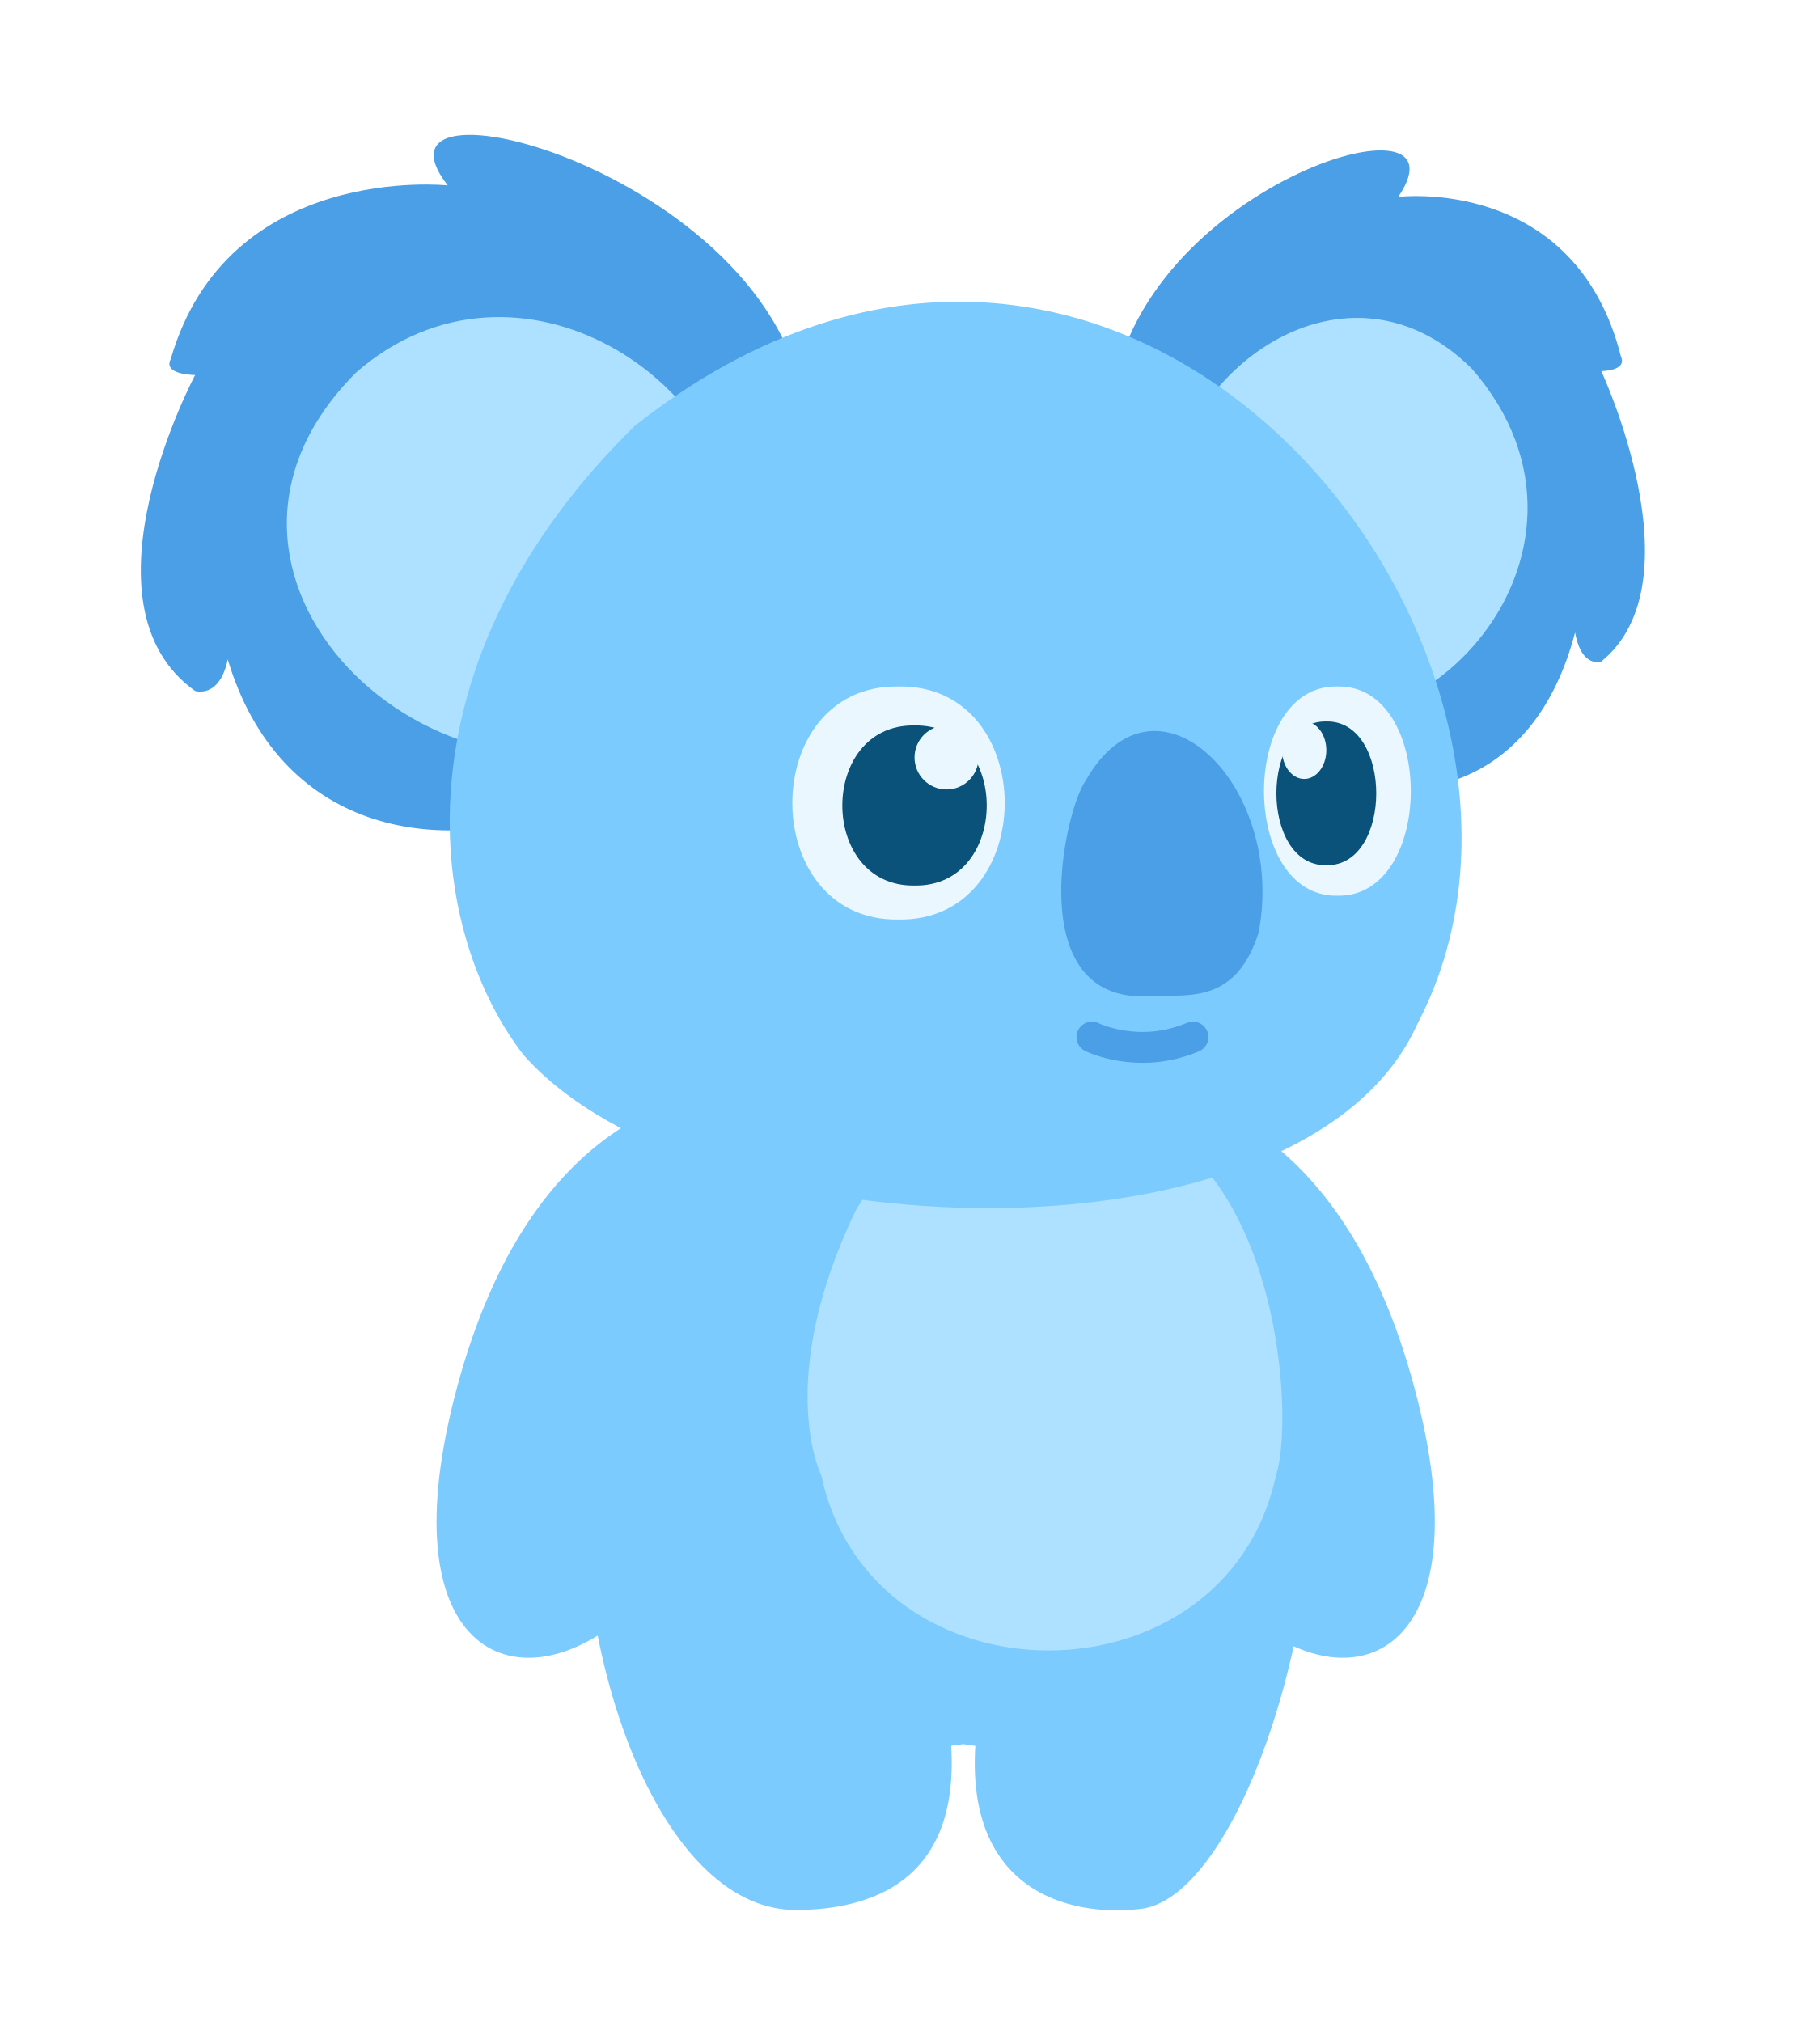
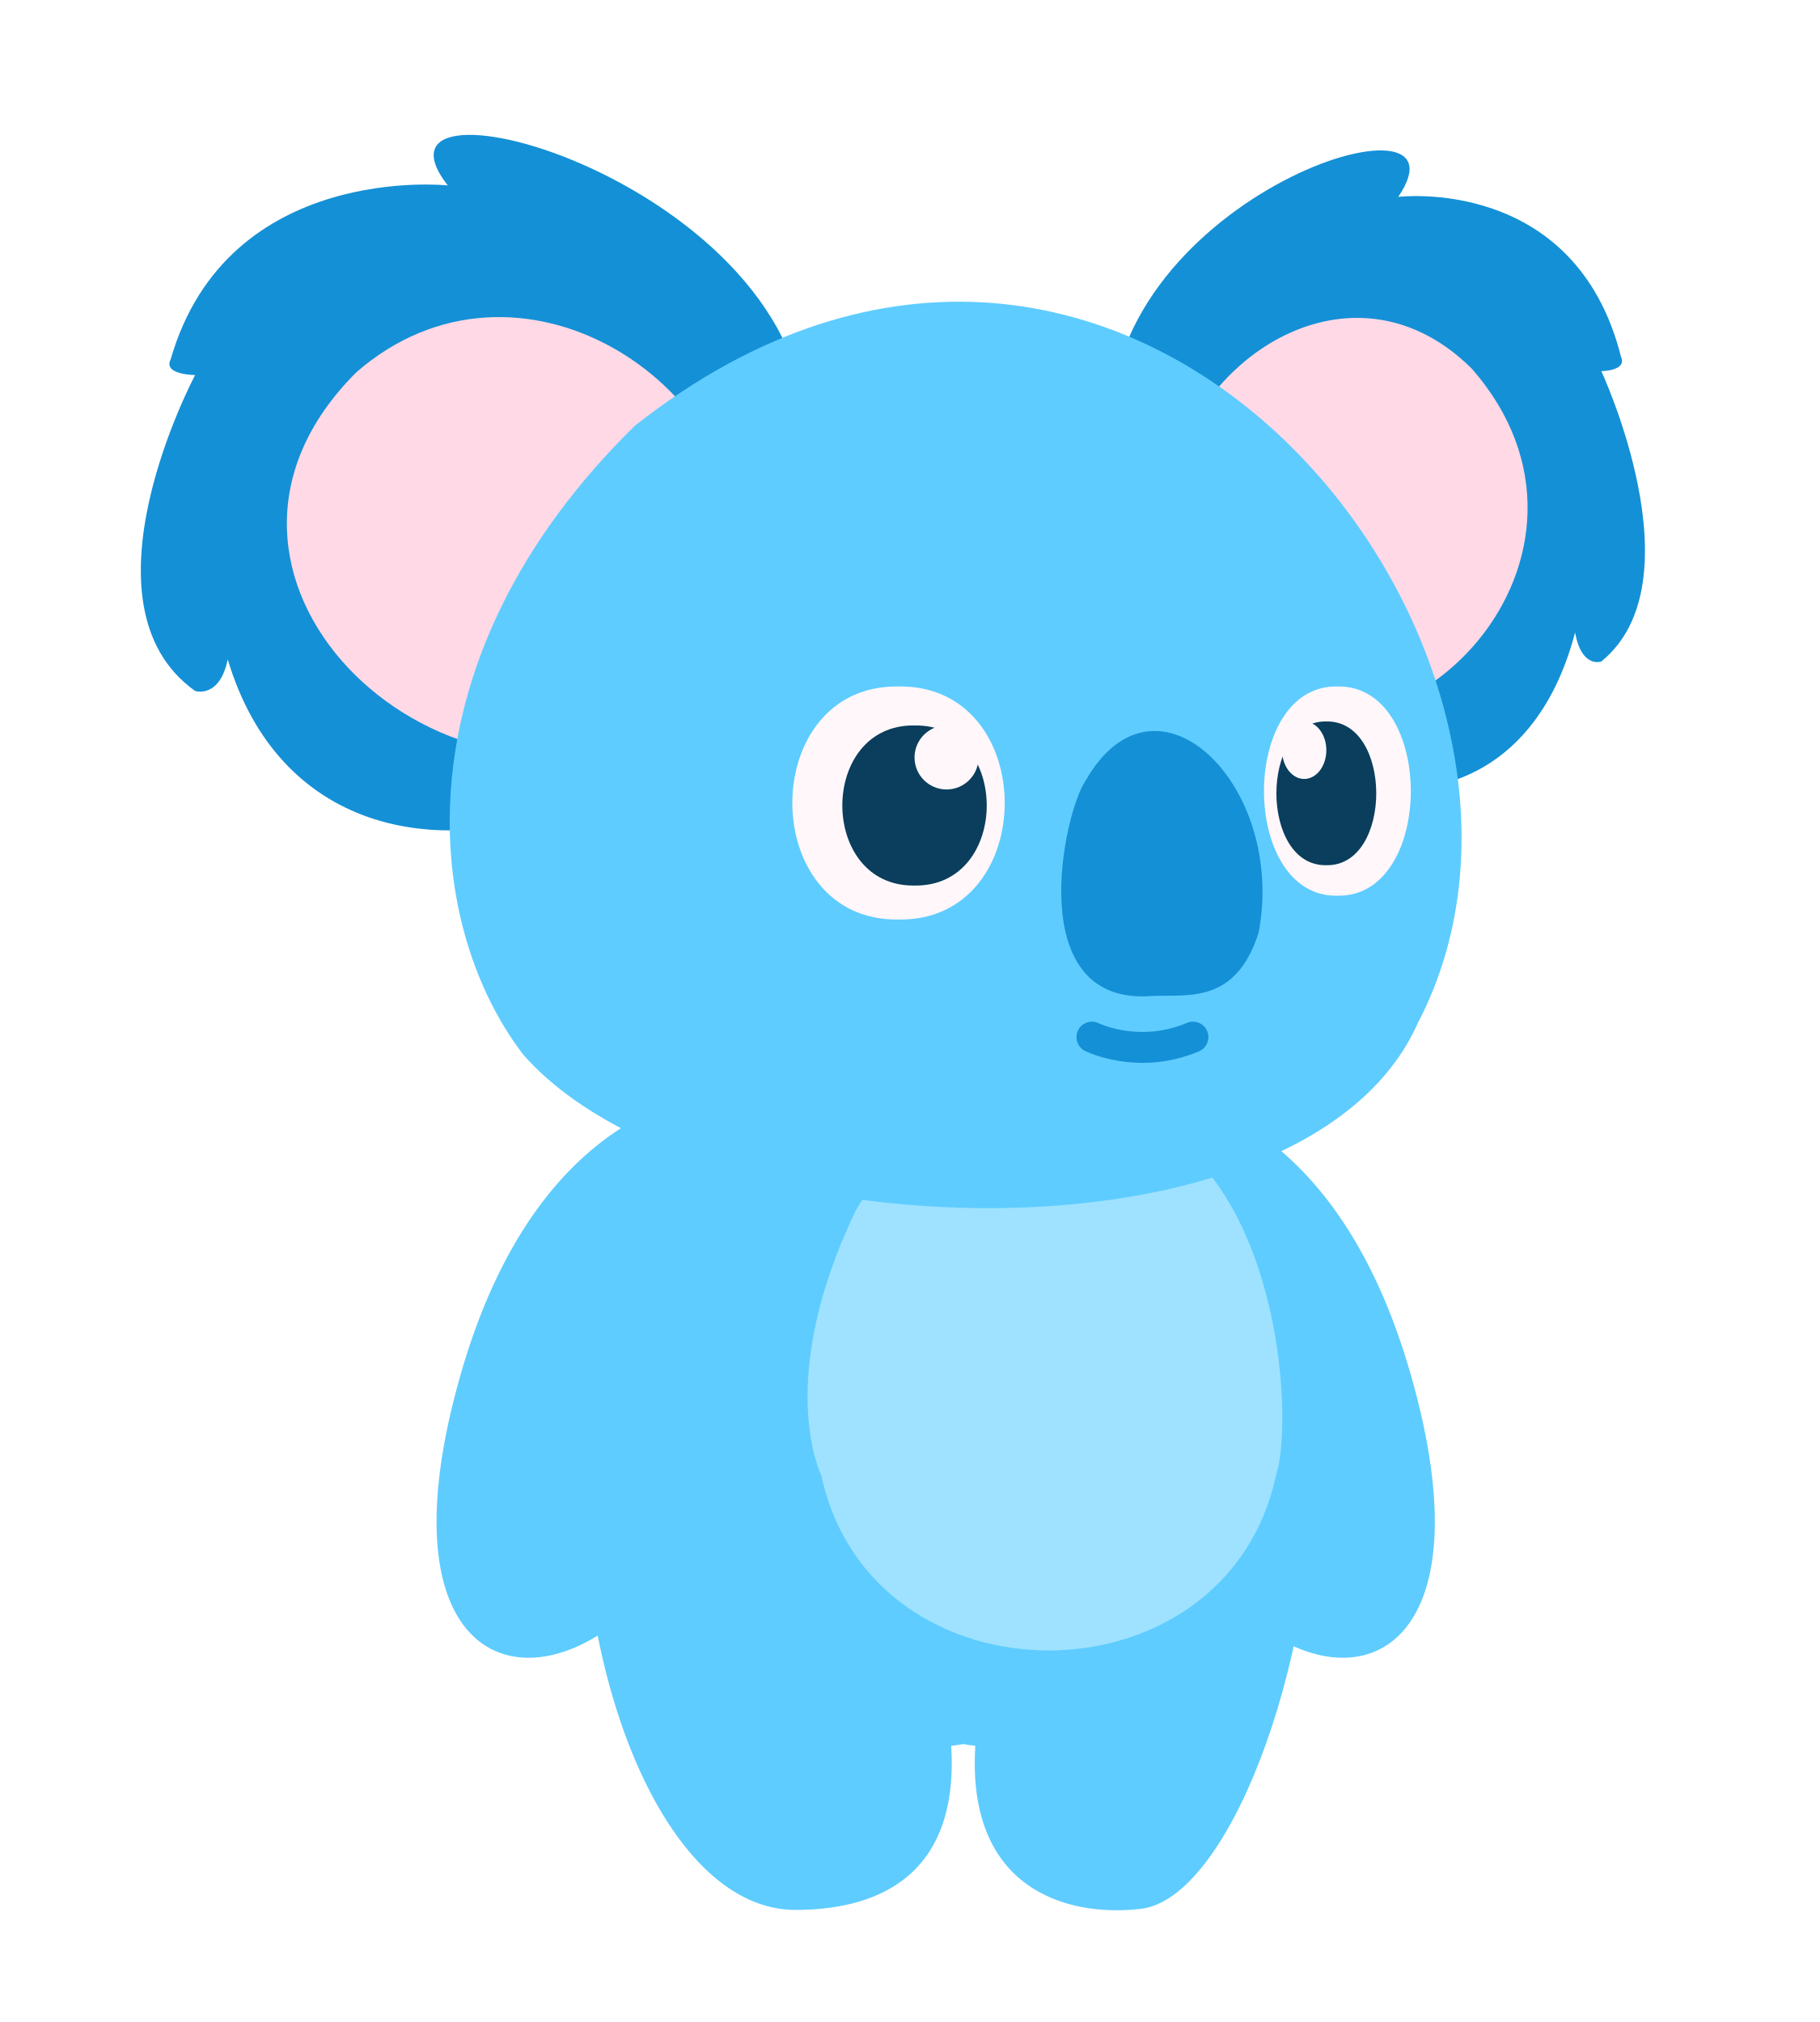
<svg xmlns="http://www.w3.org/2000/svg" id="koala_turnaround_3-4" width="1080" height="1200" viewBox="0 0 1080 1200">
  <g id="body_group">
-     <path id="arm_R" d="M446.32,645.66c-27.5,0-127.26,10.04-173.09,170.45-45.83,160.41,28.56,197.07,92.73,146.66,64.16-50.41,149.11-317.11,80.37-317.11Z" fill="#7ccbff" />
-     <path id="arm_L" d="M664.16,645.66c27.5,0,127.26,10.04,173.09,170.45,45.83,160.41-28.56,197.07-92.73,146.66-64.16-50.41-149.11-317.11-80.37-317.11Z" fill="#7ccbff" />
-     <path id="body" d="M564.75,602.12c-309.25,0-243.31,531.36-92.72,531.36,43.6,0,97.41-16.14,92.41-97.38,28.96-3.49-14.64-3.49,14.32,0-5.28,84.72,53.82,101.94,98.25,96.74,101.32-11.86,211.79-535.58-112.25-530.72Z" fill="#7ccbff" />
-     <path id="belly_patch" d="M757.15,875.69c-29.79,138.35-239.96,138.48-269.76,0,0,0-28.18-55.86,20.13-156.69,0,0,28.4-58.03,114.75-64.16,134.84-9.58,147.53,183.48,134.88,220.86Z" fill="#aee1ff" />
+     <path id="arm_R" d="M446.32,645.66c-27.5,0-127.26,10.04-173.09,170.45-45.83,160.41,28.56,197.07,92.73,146.66,64.16-50.41,149.11-317.11,80.37-317.11Z" fill="#5ECCFF" />
+     <path id="arm_L" d="M664.16,645.66c27.5,0,127.26,10.04,173.09,170.45,45.83,160.41-28.56,197.07-92.73,146.66-64.16-50.41-149.11-317.11-80.37-317.11Z" fill="#5ECCFF" />
+     <path id="body" d="M564.75,602.12c-309.25,0-243.31,531.36-92.72,531.36,43.6,0,97.41-16.14,92.41-97.38,28.96-3.49-14.64-3.49,14.32,0-5.28,84.72,53.82,101.94,98.25,96.74,101.32-11.86,211.79-535.58-112.25-530.72Z" fill="#5ECCFF" />
+     <path id="belly_patch" d="M757.15,875.69c-29.79,138.35-239.96,138.48-269.76,0,0,0-28.18-55.86,20.13-156.69,0,0,28.4-58.03,114.75-64.16,134.84-9.58,147.53,183.48,134.88,220.86Z" fill="#9EE2FF" />
  </g>
  <g id="head_group">
    <g id="ears">
      <g id="ear_base_R">
-         <path id="ear_R" d="M478.39,260.07c1.7-151.66-271.67-225.77-212.7-150.03,0,0-130.54-14.06-164.39,103.14-4.83,9.38,14.5,9.38,14.5,9.38,0,0-72.52,135.95,0,187.52,0,0,14.5,4.69,19.34-18.75,60.83,202.99,372.92,71.42,343.24-131.25Z" fill="#4a9fe6" />
-         <path id="ear_light_R" d="M393.03,433.21c-135.65,65.03-301.27-92.9-181.56-212.29,94.96-82.61,231.18,4.58,228.27,112-.3,40.88-9.93,85-46.72,100.29Z" fill="#aee1ff" />
+         <path id="ear_R" d="M478.39,260.07c1.7-151.66-271.67-225.77-212.7-150.03,0,0-130.54-14.06-164.39,103.14-4.83,9.38,14.5,9.38,14.5,9.38,0,0-72.52,135.95,0,187.52,0,0,14.5,4.69,19.34-18.75,60.83,202.99,372.92,71.42,343.24-131.25Z" fill="#1490D6" />
+         <path id="ear_light_R" d="M393.03,433.21c-135.65,65.03-301.27-92.9-181.56-212.29,94.96-82.61,231.18,4.58,228.27,112-.3,40.88-9.93,85-46.72,100.29Z" fill="#FFD9E5" />
      </g>
      <g id="ear_base_L">
-         <path id="ear_L" d="M658.74,254.72c-1.36-139.38,218.39-207.49,170.99-137.88,0,0,104.94-12.93,132.15,94.78,3.89,8.62-11.66,8.62-11.66,8.62,0,0,58.3,124.94,0,172.34,0,0-11.66,4.31-15.55-17.23-48.9,186.56-299.79,65.64-275.94-120.62Z" fill="#4a9fe6" />
-         <path id="ear_light_L" d="M727.37,413.85c109.05,59.77,242.19-85.38,145.95-195.1-76.34-75.92-185.85,4.21-183.51,102.93.24,37.57,7.98,78.12,37.56,92.17Z" fill="#aee1ff" />
+         <path id="ear_L" d="M658.74,254.72c-1.36-139.38,218.39-207.49,170.99-137.88,0,0,104.94-12.93,132.15,94.78,3.89,8.62-11.66,8.62-11.66,8.62,0,0,58.3,124.94,0,172.34,0,0-11.66,4.31-15.55-17.23-48.9,186.56-299.79,65.64-275.94-120.62Z" fill="#1490D6" />
+         <path id="ear_light_L" d="M727.37,413.85c109.05,59.77,242.19-85.38,145.95-195.1-76.34-75.92-185.85,4.21-183.51,102.93.24,37.57,7.98,78.12,37.56,92.17Z" fill="#FFD9E5" />
      </g>
    </g>
-     <path id="head" d="M841.23,607.39c-66.63,149.7-427.33,136.43-530.79,18.44-60.3-78.79-74.57-235.21,66.37-373.23,292.66-230.46,579.64,134.61,464.43,354.78Z" fill="#7ccbff" />
+     <path id="head" d="M841.23,607.39c-66.63,149.7-427.33,136.43-530.79,18.44-60.3-78.79-74.57-235.21,66.37-373.23,292.66-230.46,579.64,134.61,464.43,354.78Z" fill="#5ECCFF" />
    <g id="face">
-       <path id="nose" d="M746.87,553.54c-13.5,42.02-41.23,36.8-62.42,37.48-78.53,6.98-53.33-109.05-40.17-127.83,41.59-73.01,119.21,2.68,102.59,90.35Z" fill="#4a9fe6" />
-       <path id="mouth" d="M647.97,615.49s27.5,13.75,59.93,0" fill="none" stroke="#4a9fe6" stroke-linecap="round" stroke-miterlimit="10" stroke-width="18.33" />
+       <path id="nose" d="M746.87,553.54c-13.5,42.02-41.23,36.8-62.42,37.48-78.53,6.98-53.33-109.05-40.17-127.83,41.59-73.01,119.21,2.68,102.59,90.35Z" fill="#1490D6" />
+       <path id="mouth" d="M647.97,615.49s27.5,13.75,59.93,0" fill="none" stroke="#1490D6" stroke-linecap="round" stroke-miterlimit="10" stroke-width="18.33" />
      <g id="open_eyes">
        <g id="R">
-           <path id="white_R" d="M533.19,545.71c-84.02,1.26-84.02-139.57,0-138.31,84.02-1.26,84.02,139.57,0,138.31Z" fill="#eaf7ff" />
-           <path id="iris_R" d="M542.69,525.54c-57.13.86-57.13-95.87,0-95,57.13-.86,57.13,95.87,0,95Z" fill="#0a5279" />
-           <circle id="light_R" cx="561.69" cy="449.53" r="19" fill="#eaf7ff" />
+           <path id="white_R" d="M533.19,545.71c-84.02,1.26-84.02-139.57,0-138.31,84.02-1.26,84.02,139.57,0,138.31Z" fill="#FFF7FA" />
+           <path id="iris_R" d="M542.69,525.54c-57.13.86-57.13-95.87,0-95,57.13-.86,57.13,95.87,0,95Z" fill="#0A3E5C" />
+           <circle id="light_R" cx="561.69" cy="449.53" r="19" fill="#FFF7FA" />
        </g>
        <g id="L">
-           <path id="white_L" d="M793.62,531.58c58.09,1.13,58.09-125.31,0-124.18-58.09-1.13-58.09,125.31,0,124.18Z" fill="#eaf7ff" />
-           <path id="iris_L" d="M787.05,513.47c39.5.78,39.5-86.08,0-85.3-39.5-.78-39.5,86.08,0,85.3Z" fill="#0a5279" />
-           <ellipse id="light_L" cx="773.92" cy="445.23" rx="13.14" ry="17.06" fill="#eaf7ff" />
+           <path id="white_L" d="M793.62,531.58c58.09,1.13,58.09-125.31,0-124.18-58.09-1.13-58.09,125.31,0,124.18Z" fill="#FFF7FA" />
+           <path id="iris_L" d="M787.05,513.47c39.5.78,39.5-86.08,0-85.3-39.5-.78-39.5,86.08,0,85.3Z" fill="#0A3E5C" />
+           <ellipse id="light_L" cx="773.92" cy="445.23" rx="13.14" ry="17.06" fill="#FFF7FA" />
        </g>
      </g>
    </g>
  </g>
</svg>
